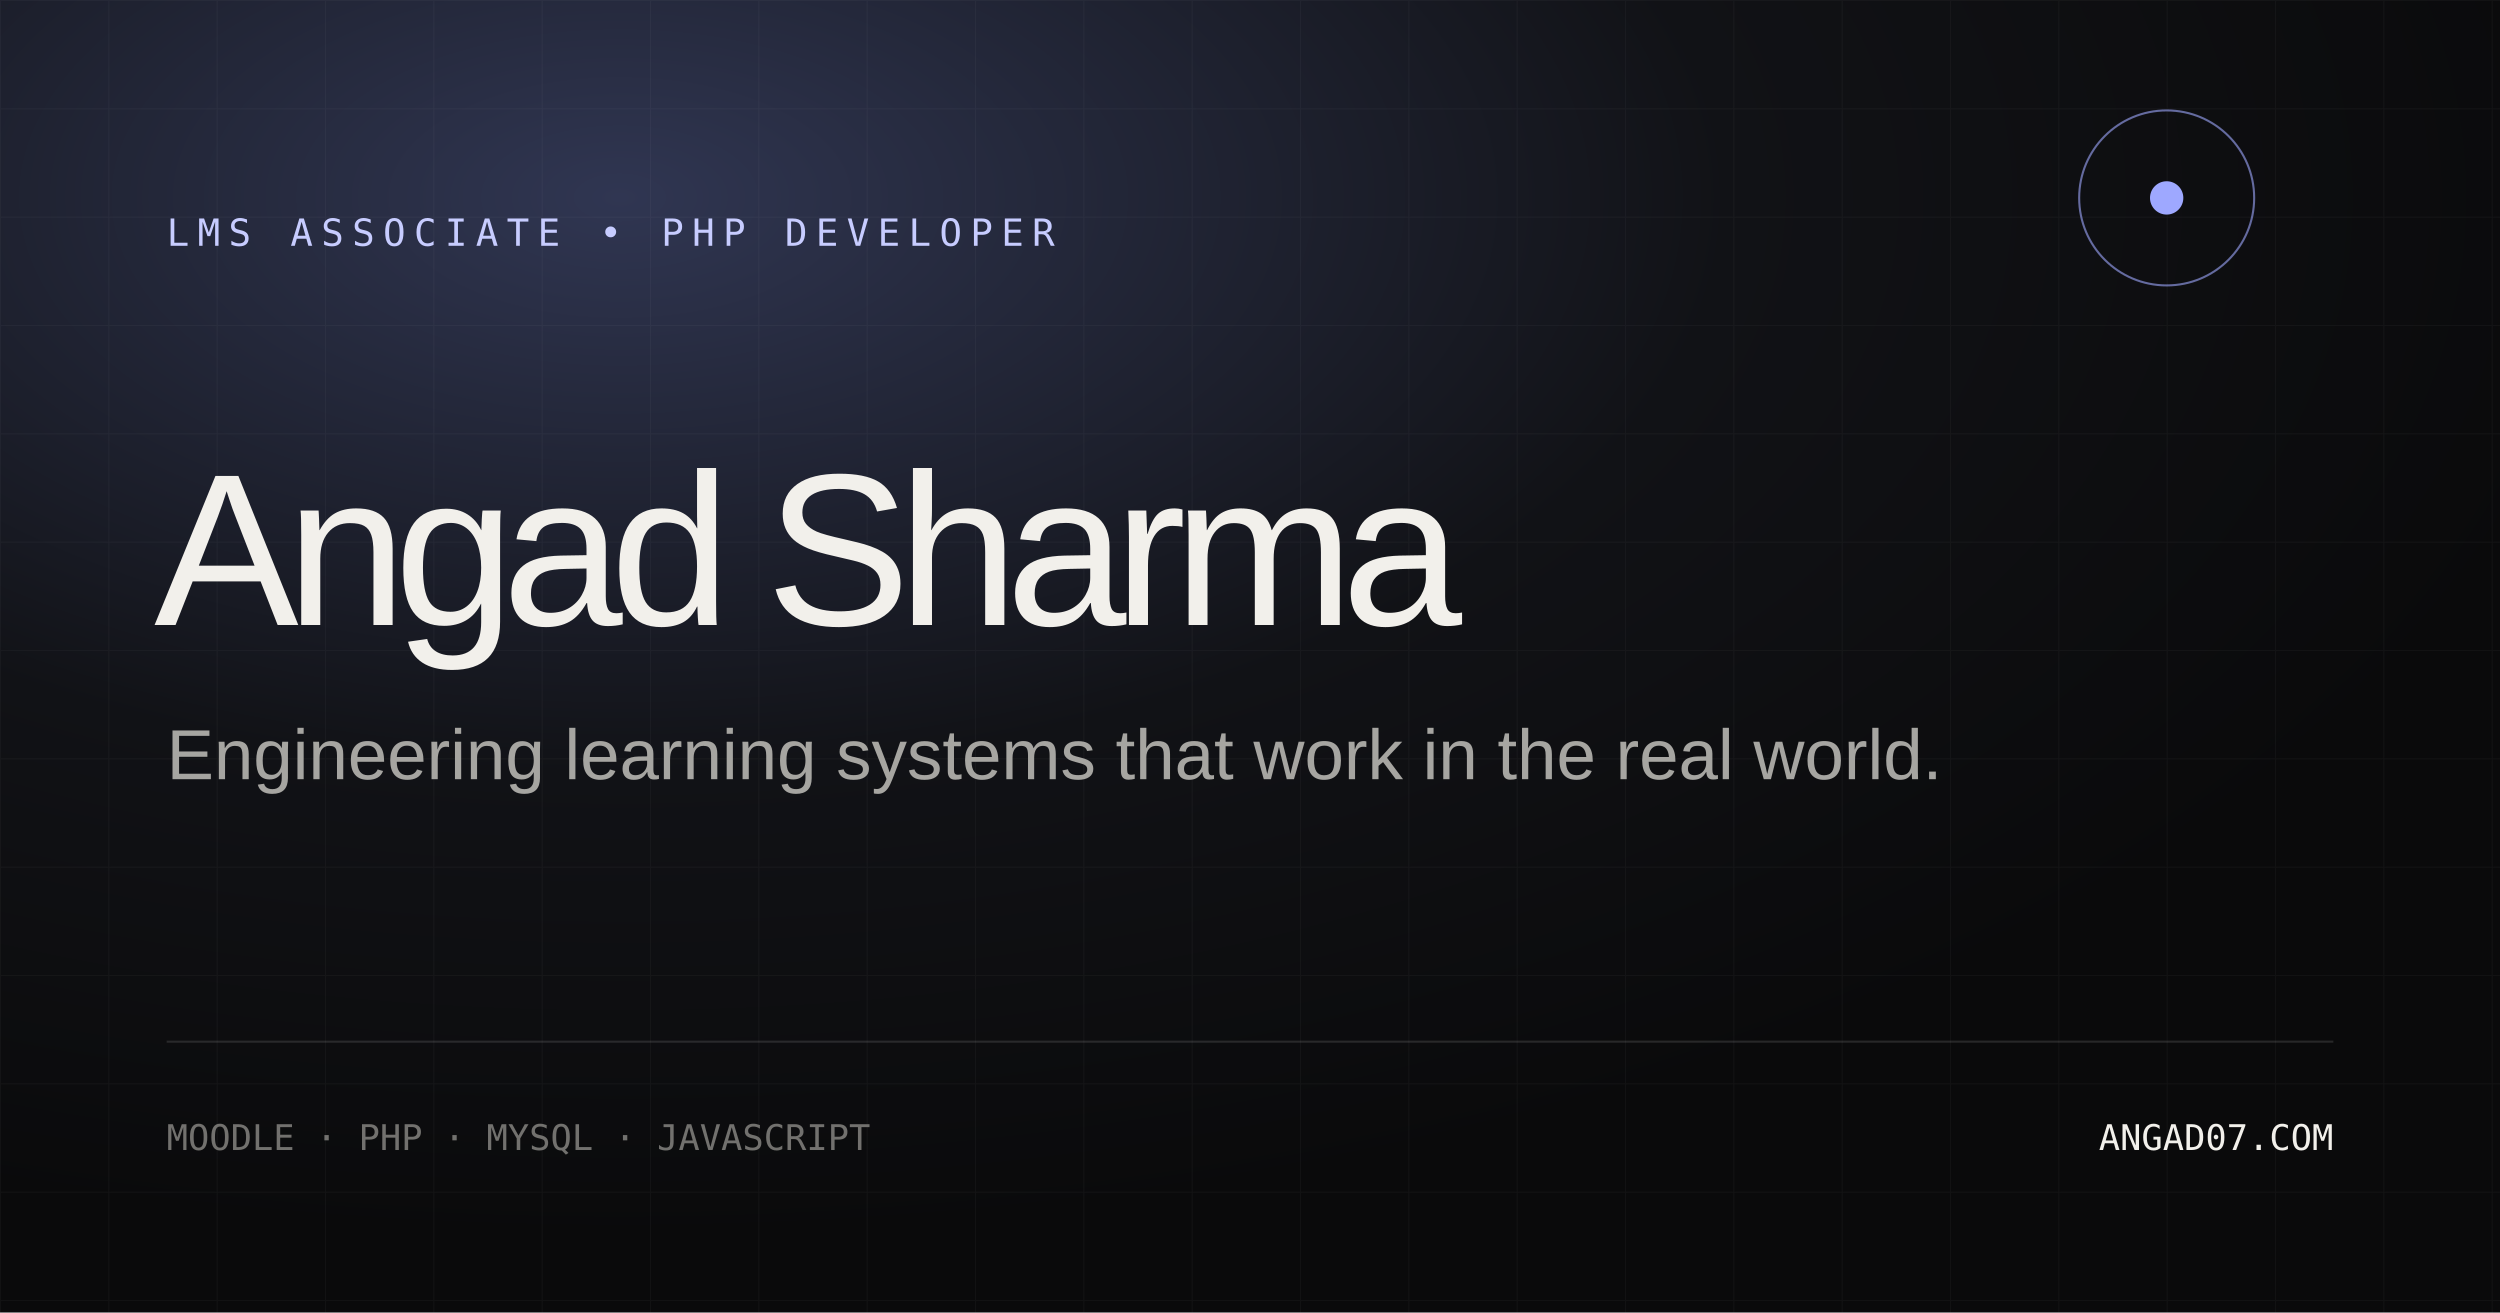
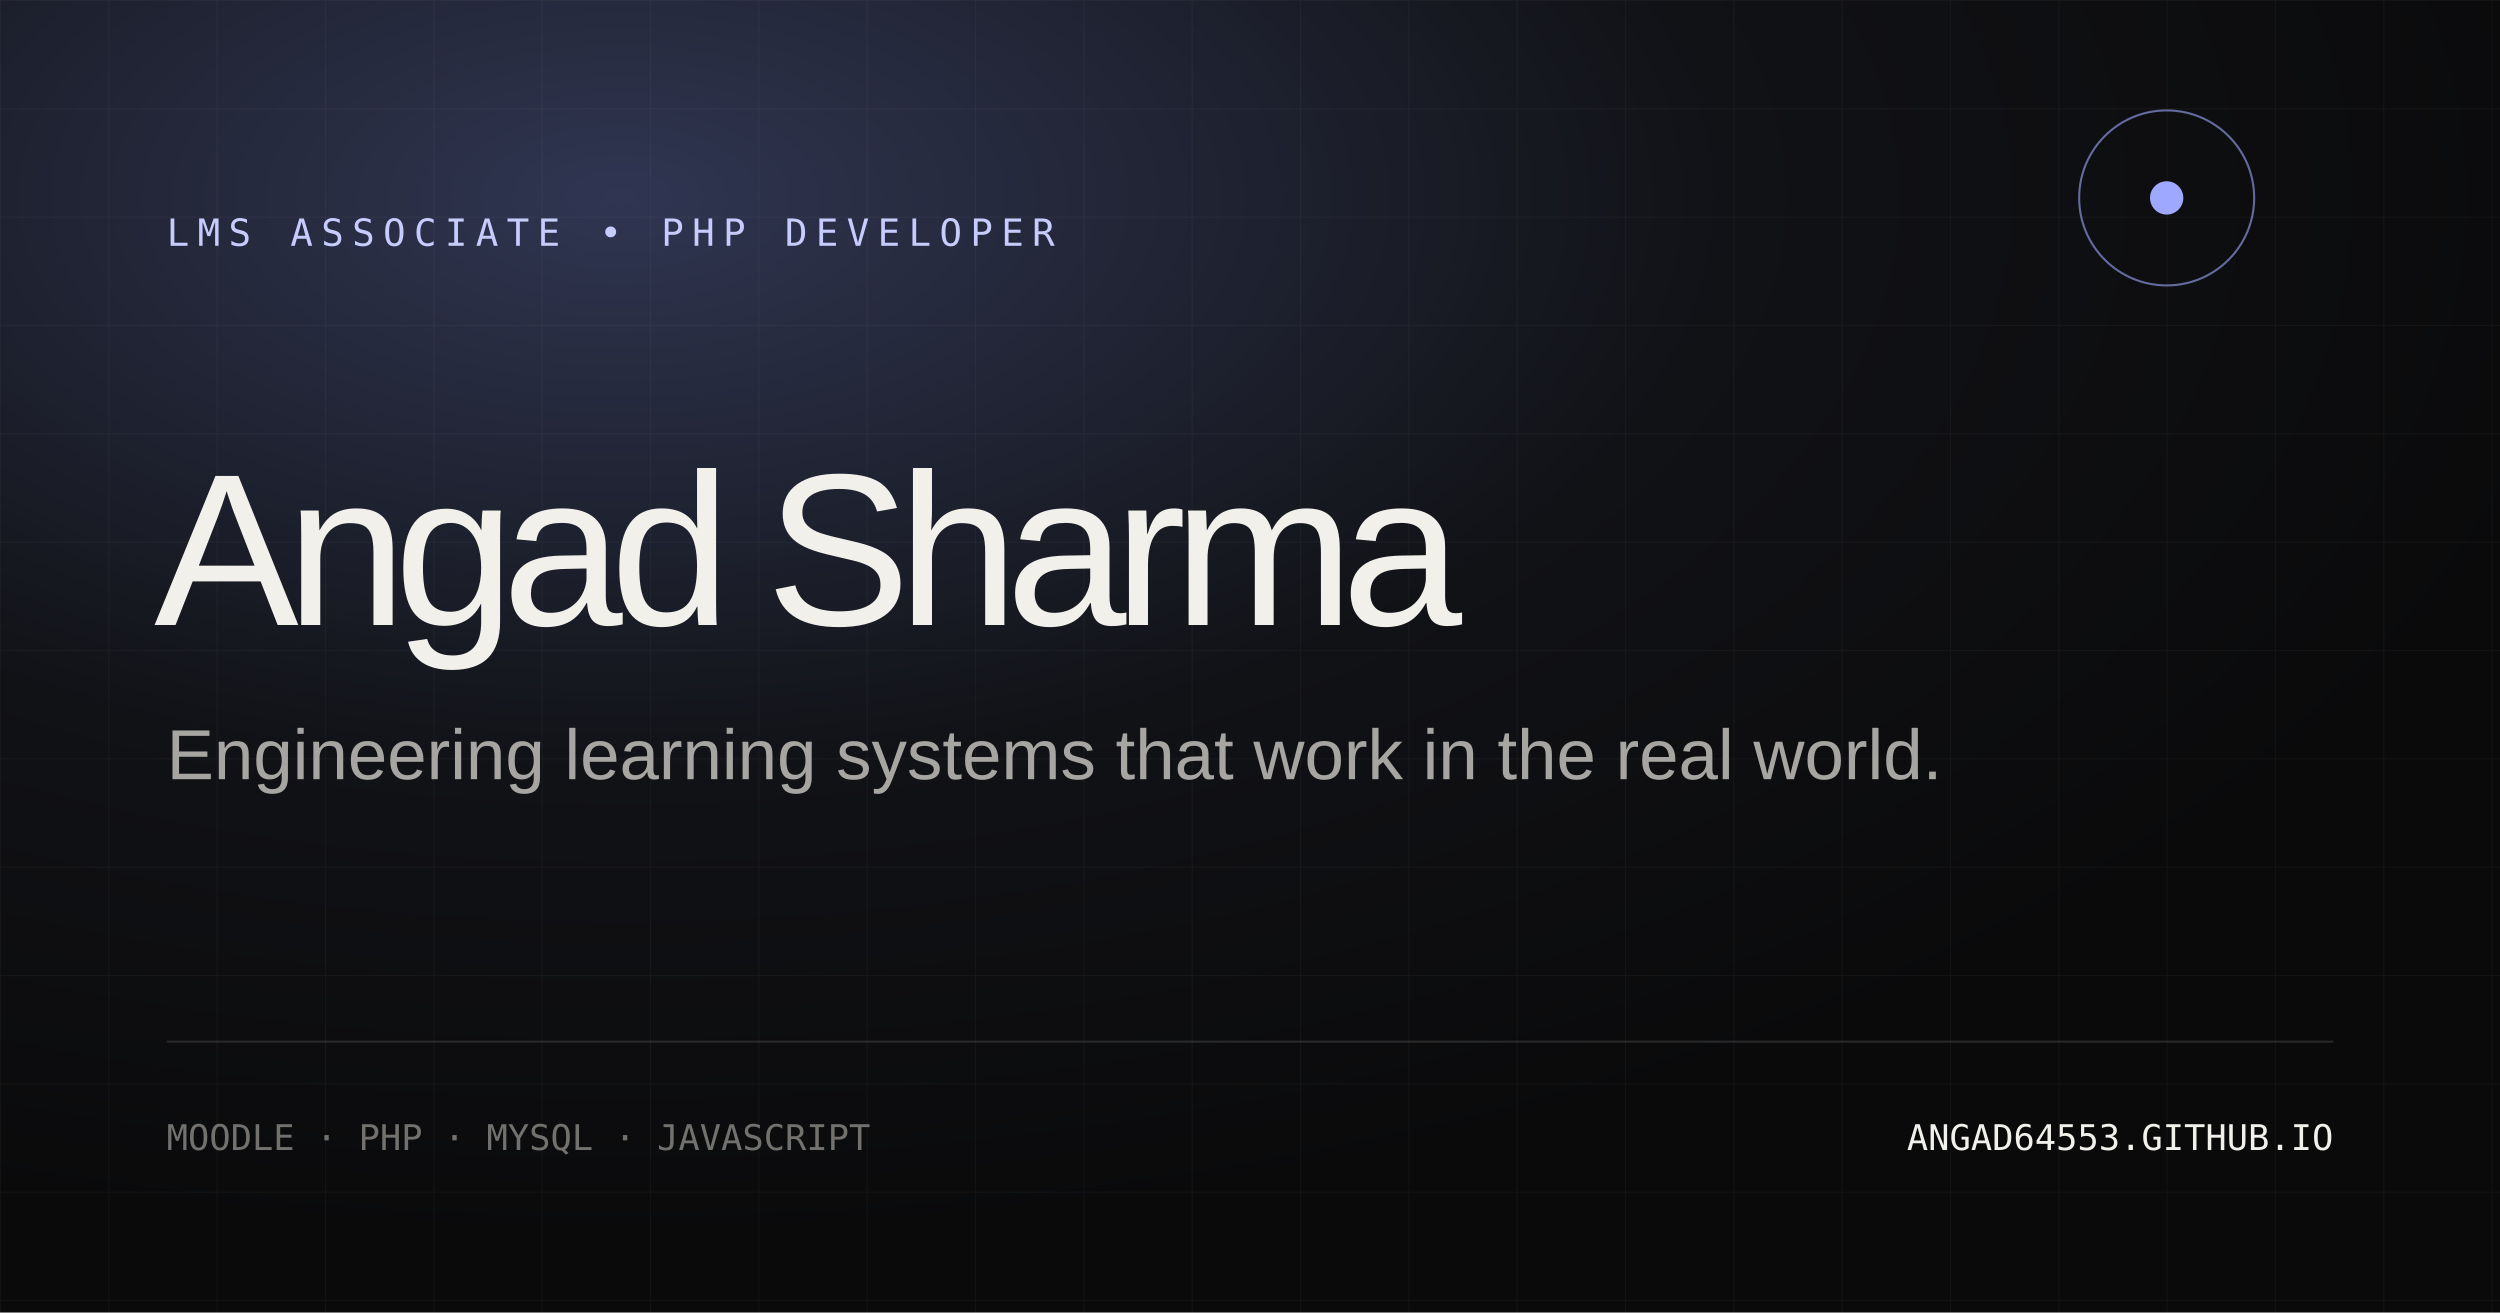
<svg xmlns="http://www.w3.org/2000/svg" viewBox="0 0 1200 630">
  <defs>
    <radialGradient id="g" cx="25%" cy="15%" r="80%">
      <stop offset="0" stop-color="#303652" />
      <stop offset=".55" stop-color="#111216" />
      <stop offset="1" stop-color="#0a0a0b" />
    </radialGradient>
    <pattern id="p" width="52" height="52" patternUnits="userSpaceOnUse">
      <path d="M52 0H0v52" fill="none" stroke="#fff" stroke-opacity=".035" />
    </pattern>
  </defs>
  <rect width="1200" height="630" fill="url(#g)" />
  <rect width="1200" height="630" fill="url(#p)" />
  <circle cx="1040" cy="95" r="42" fill="none" stroke="#9ea8ff" stroke-opacity=".6" />
  <circle cx="1040" cy="95" r="8" fill="#9ea8ff" />
  <text x="80" y="118" fill="#c7ccff" font-family="monospace" font-size="18" letter-spacing="4">LMS ASSOCIATE • PHP DEVELOPER</text>
  <text x="74" y="300" fill="#f2f0eb" font-family="Arial, sans-serif" font-size="104" font-weight="500" letter-spacing="-6">Angad Sharma</text>
  <text x="80" y="374" fill="#a6a5a1" font-family="Arial, sans-serif" font-size="34">Engineering learning systems that work in the real world.</text>
  <line x1="80" y1="500" x2="1120" y2="500" stroke="#fff" stroke-opacity=".12" />
  <text x="80" y="552" fill="#72716e" font-family="monospace" font-size="17">MOODLE · PHP · MYSQL · JAVASCRIPT</text>
-   <text x="1120" y="552" fill="#f2f0eb" font-family="monospace" font-size="17" text-anchor="end">ANGAD07.COM</text>
+   <text x="1120" y="552" fill="#f2f0eb" font-family="monospace" font-size="17" text-anchor="end">ANGAD64553.GITHUB.IO</text>
</svg>
